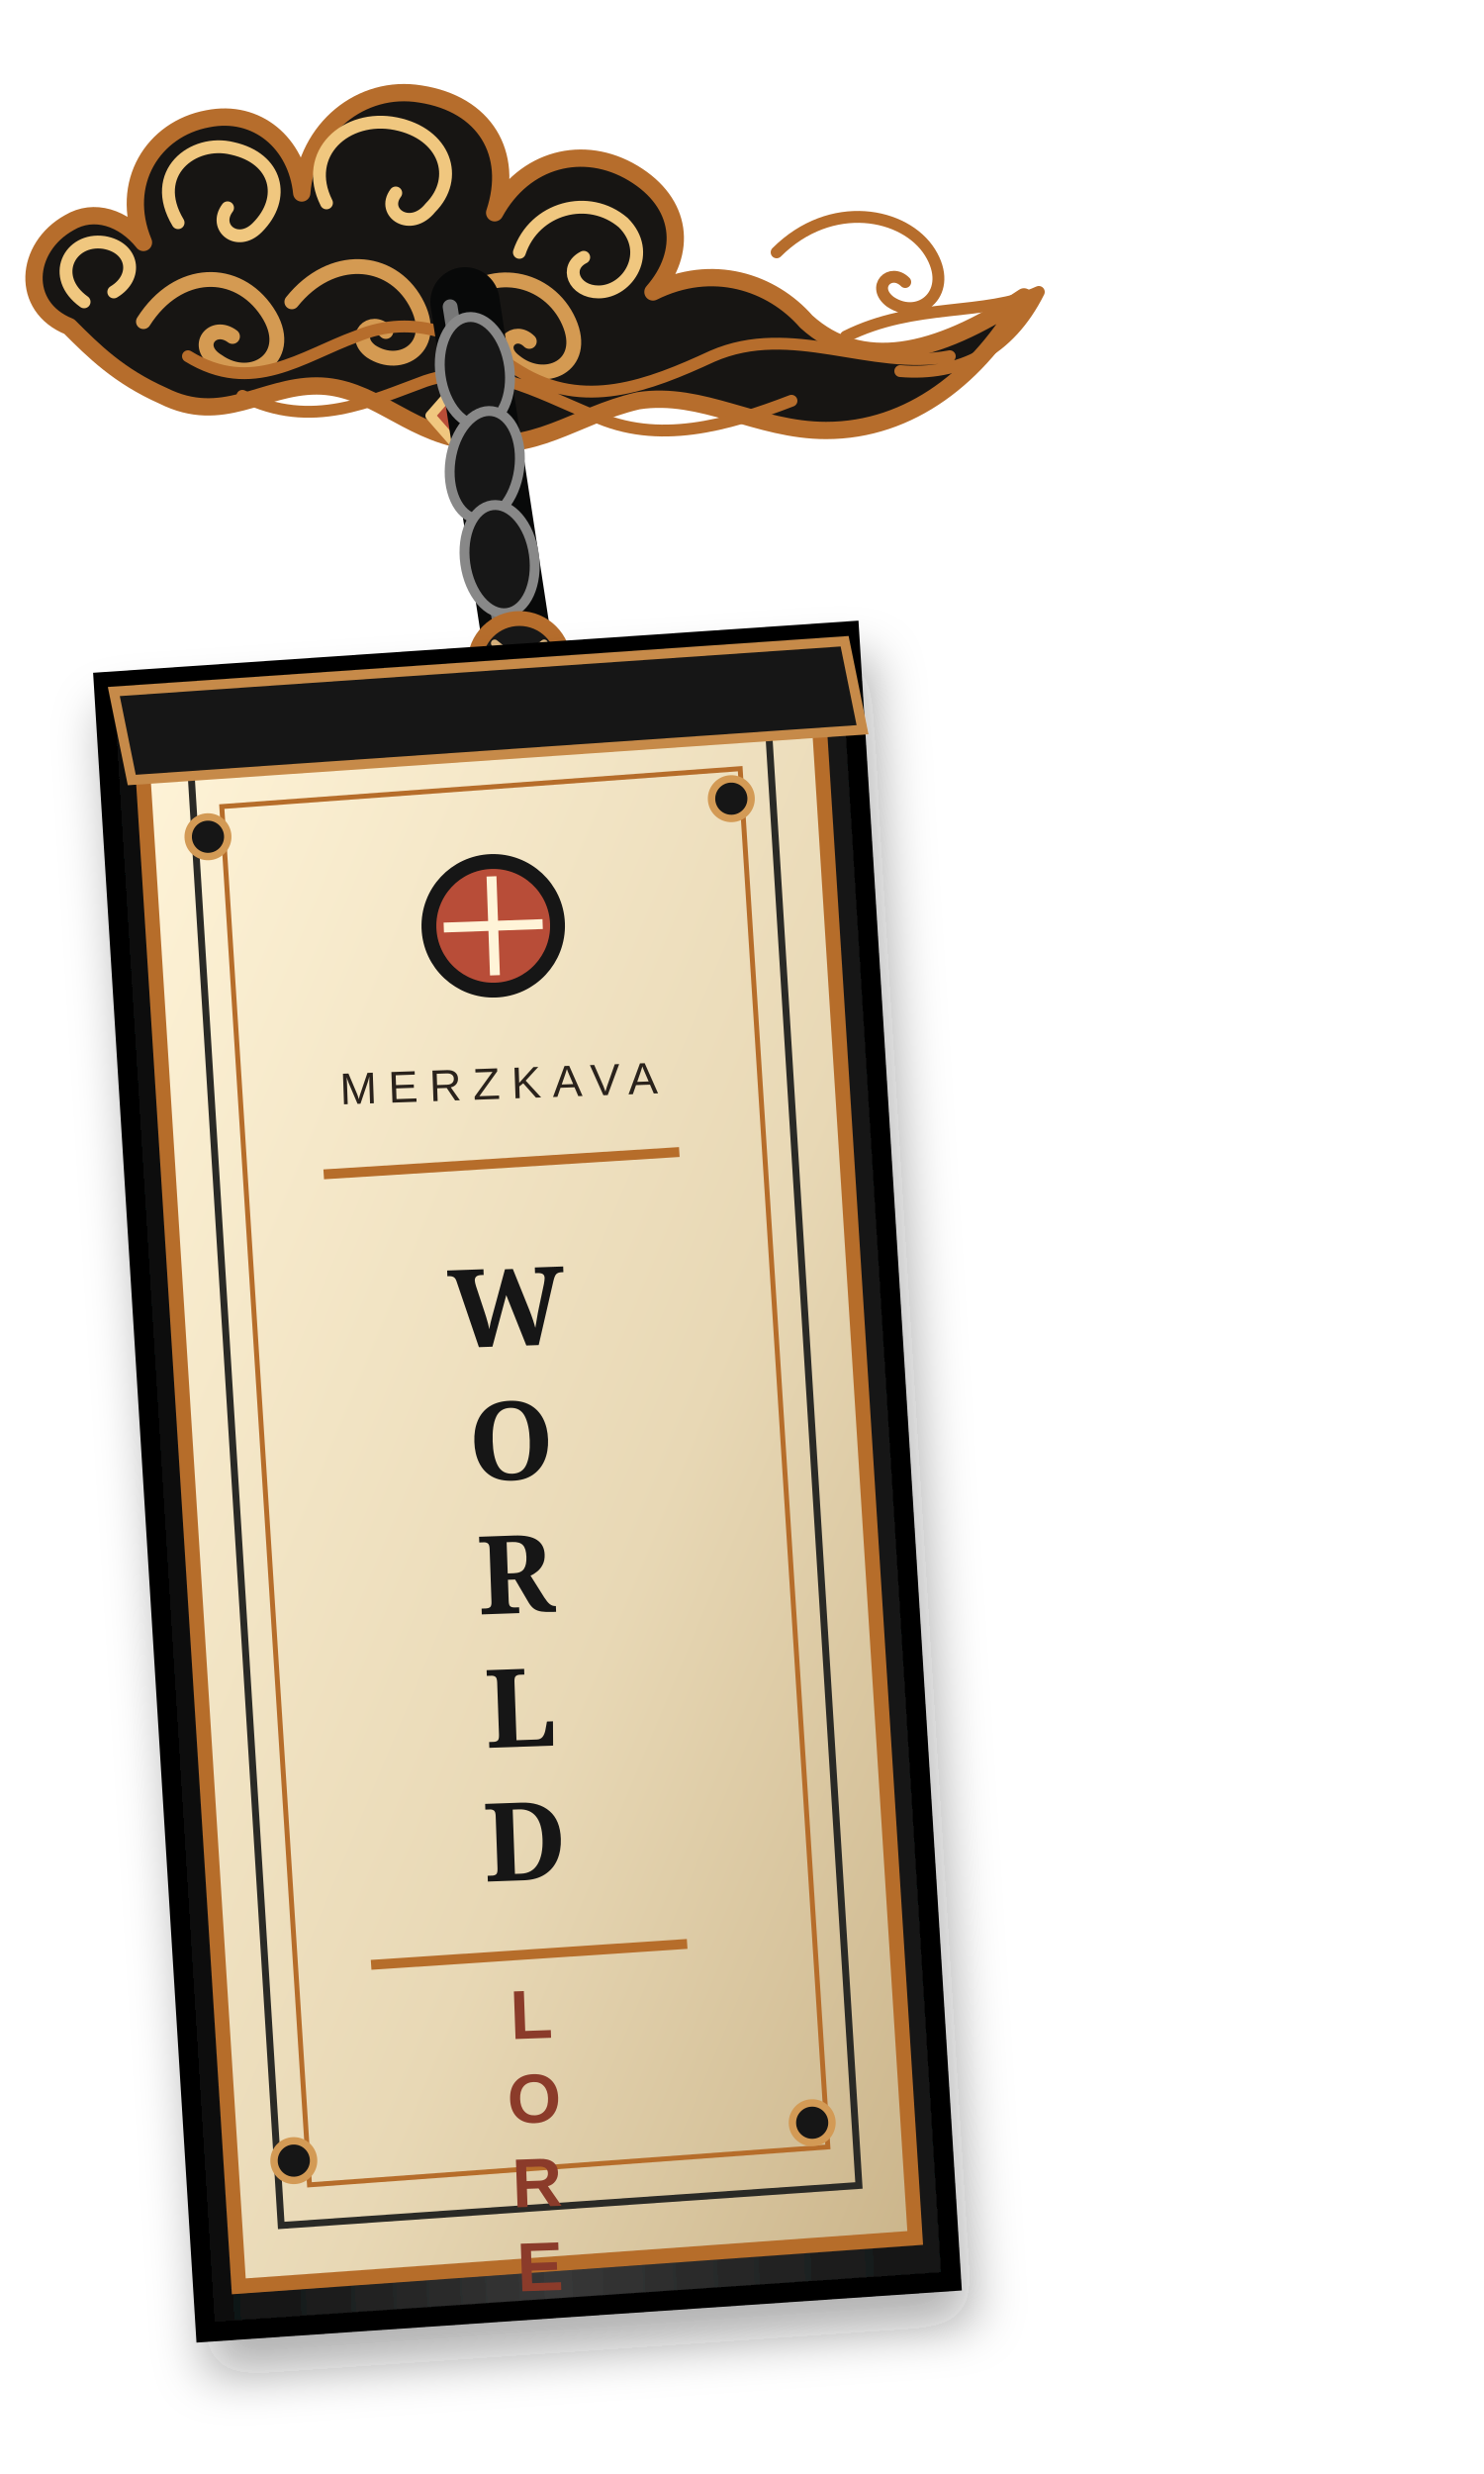
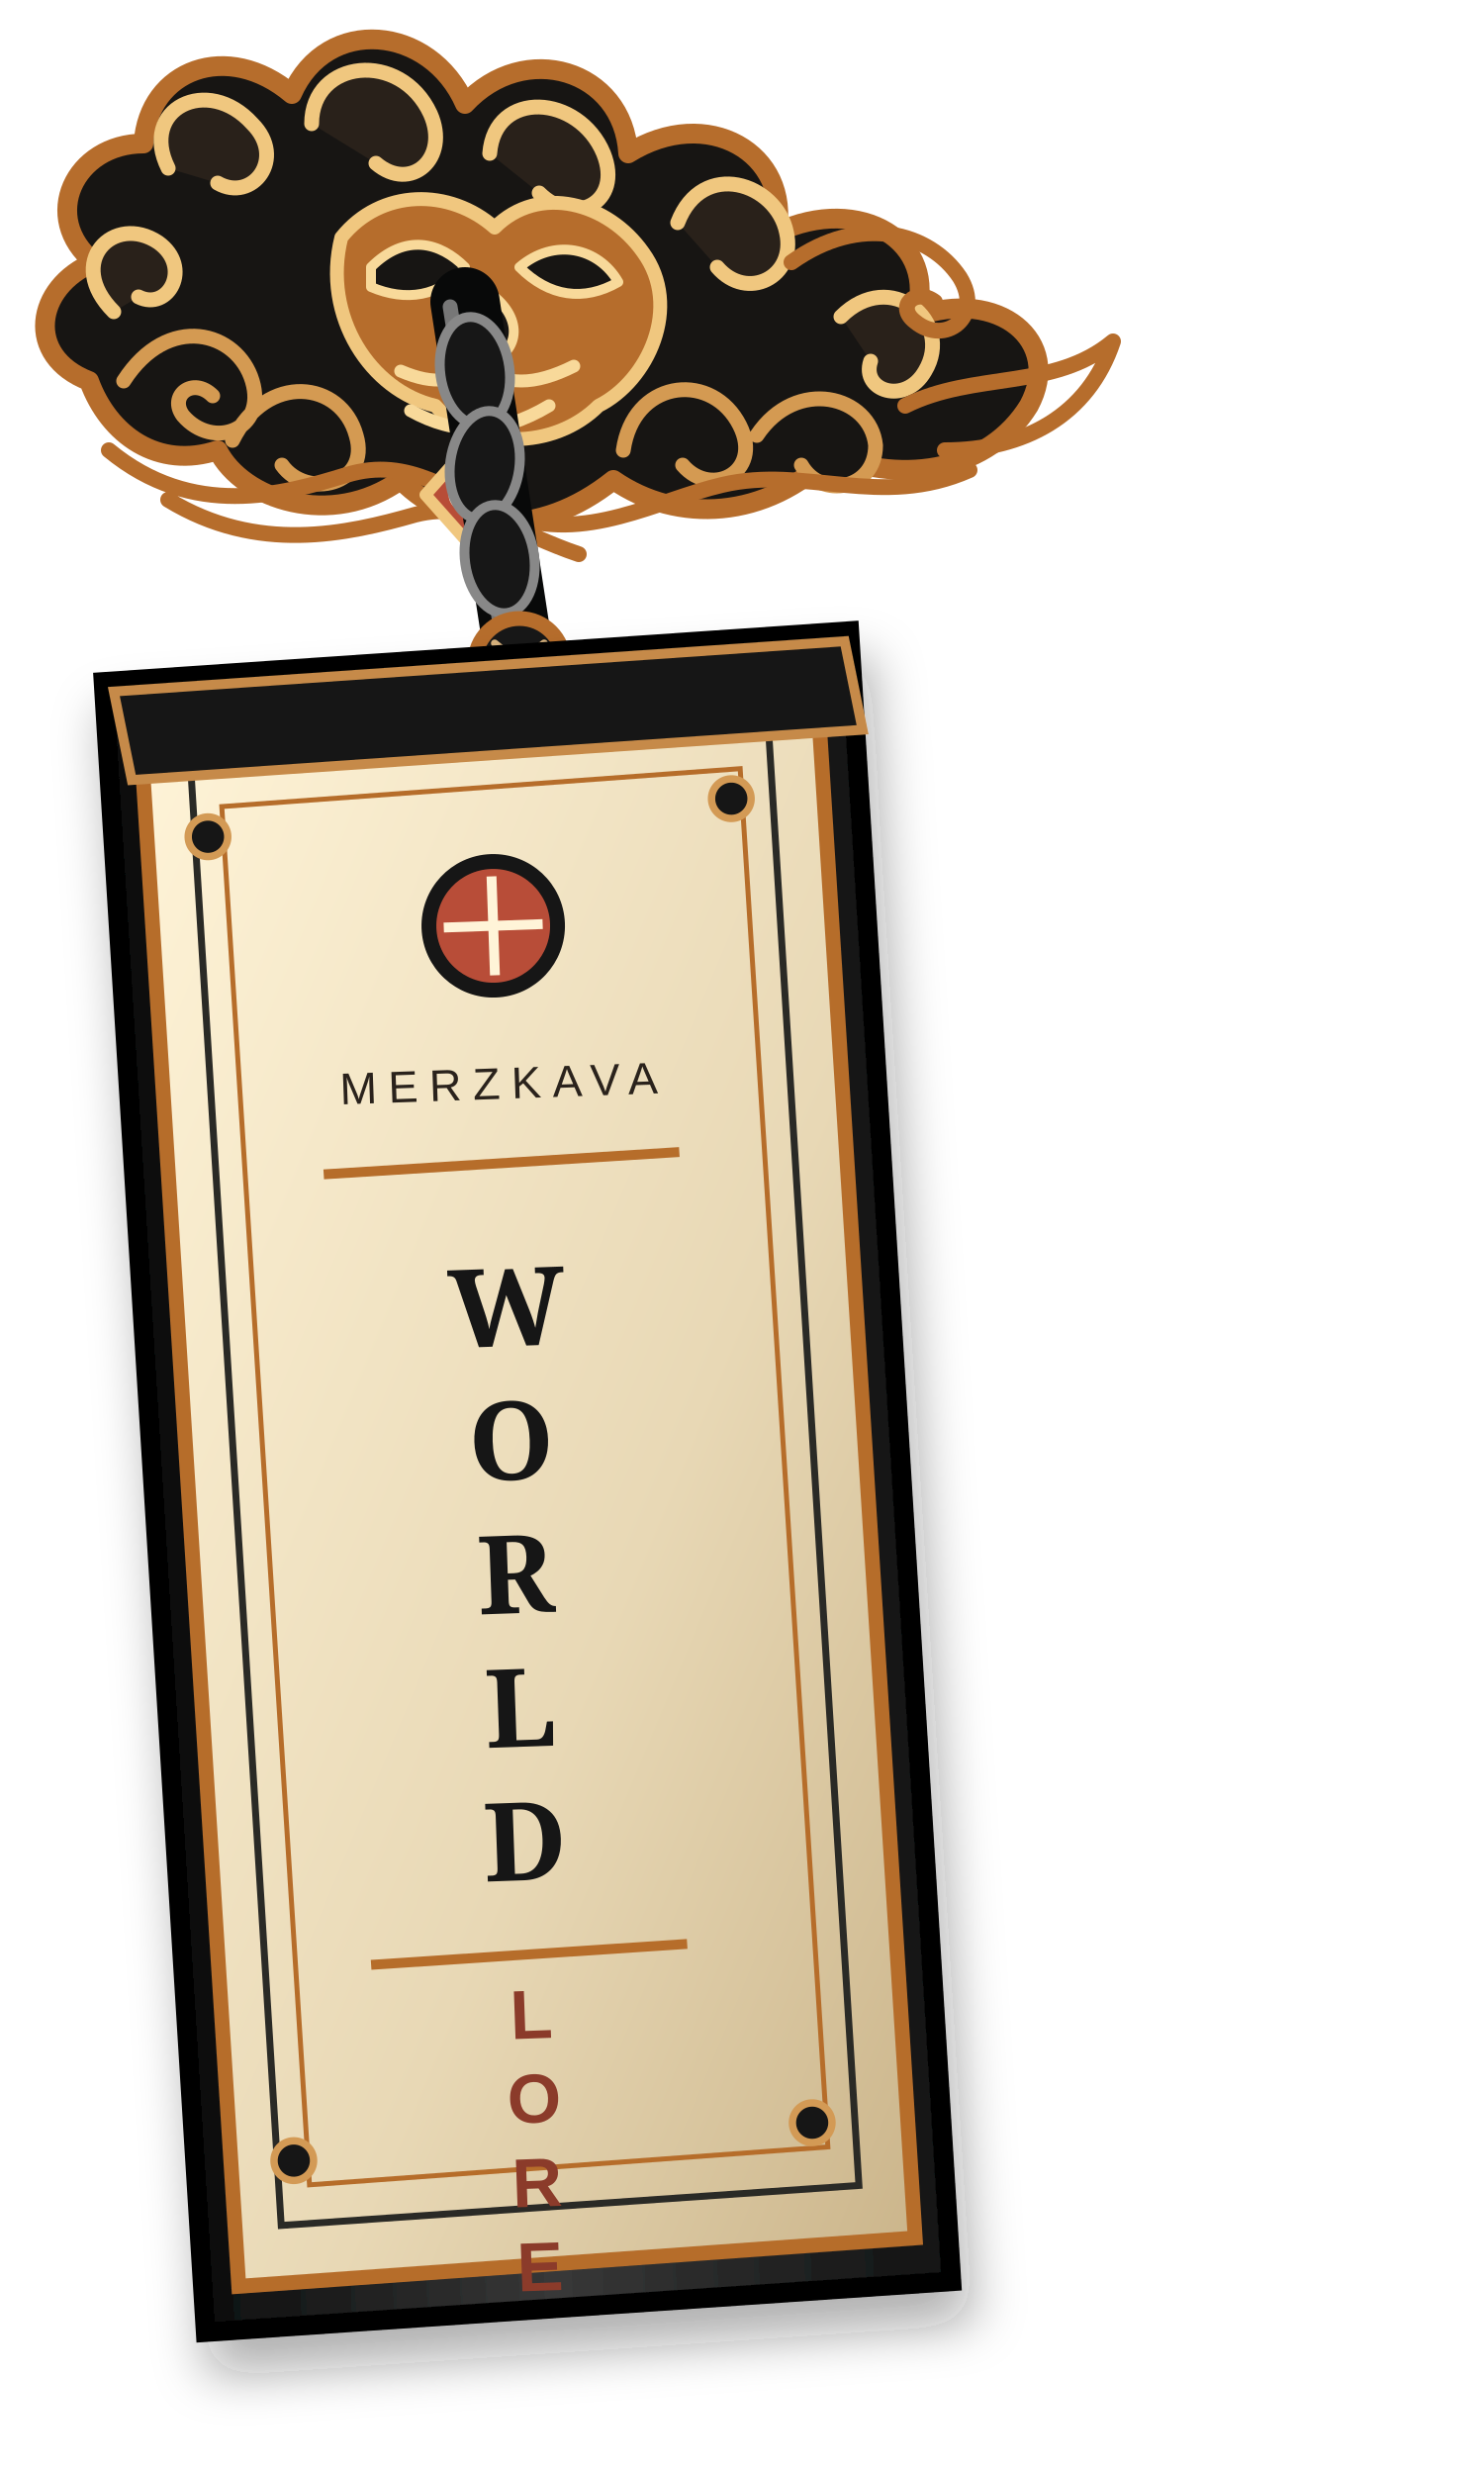
<svg xmlns="http://www.w3.org/2000/svg" width="300" height="500" viewBox="0 0 300 500" role="img" aria-labelledby="title">
  <defs>
    <linearGradient id="paper" x1="0" y1="0" x2="1" y2="1">
      <stop stop-color="#FFF4D8" />
      <stop offset=".6" stop-color="#E8D8B5" />
      <stop offset="1" stop-color="#CBB58B" />
    </linearGradient>
    <linearGradient id="iron" x1="0" y1="0" x2="1" y2="0">
      <stop stop-color="#080909" />
      <stop offset=".5" stop-color="#383838" />
      <stop offset="1" stop-color="#111212" />
    </linearGradient>
    <filter id="shadow" x="-30%" y="-20%" width="170%" height="160%">
      <feDropShadow dx="2" dy="7" stdDeviation="5" flood-color="#151515" flood-opacity=".34" />
    </filter>
  </defs>
  <g stroke-linecap="round" stroke-linejoin="round">
-     <path d="M14 66  C4 62 5 50 14 45 C19 42 25 44 29 49  C24 37 31 26 42 24 C52 22 60 29 61 39  C62 26 73 17 85 19 C98 21 104 31 100 43  C106 32 118 29 128 35 C138 41 139 51 132 59  C144 53 156 57 163 65 C174 75 189 72 207 60  C198 76 184 87 167 87 C153 87 142 79 129 81  C116 84 108 92 94 89 C82 87 75 78 64 78  C53 78 45 86 33 80 C24 76 19 71 14 66 Z" fill="#171513" stroke="#B66D2C" stroke-width="3.5" />
-     <path d="M17 61 C10 56 14 48 21 49 C27 50 28 56 23 59  M36 45 C30 35 39 28 47 30 C56 32 58 40 52 46 C48 50 43 46 46 42  M66 41 C61 31 70 23 80 25 C90 27 93 36 87 42 C83 47 77 43 80 39  M105 51 C108 42 119 39 126 45 C132 51 127 59 121 59 C116 59 114 54 118 52" fill="none" stroke="#F0C77F" stroke-width="2.6" />
-     <path d="M29 65 C36 54 48 54 54 63 C60 72 51 78 44 73 C39 70 43 65 47 68  M59 61 C67 51 79 52 84 61 C89 70 81 75 75 71 C71 68 75 64 78 67  M91 62 C99 53 111 56 115 65 C119 74 110 78 104 73 C100 70 104 66 107 69" fill="none" stroke="#D49A52" stroke-width="3" />
-     <path d="M38 72 C51 80 61 72 72 68 C84 63 94 68 105 75  C118 83 131 78 144 72 C160 65 176 75 192 72  M49 80 C63 87 75 81 86 77 C98 73 108 79 120 84  C133 90 147 86 160 81  M157 51 C168 40 183 43 188 51 C193 59 186 65 180 61  C176 58 180 54 183 57  M171 68 C185 61 199 64 210 59 C204 71 194 76 182 75" fill="none" stroke="#B66D2C" stroke-width="2.4" />
-     <path d="M94 76 l7 8 -7 8 -7 -8 Z" fill="#B84D37" stroke="#F0C77F" stroke-width="2" />
-     <circle cx="94" cy="84" r="3" fill="#FFF4D8" />
+     <path d="M18 77 C5 72 7 58 19 53 C8 44 15 29 29 29 C30 14 46 8 59 19  C66 3 87 5 94 21 C106 8 126 14 127 31 C143 21 160 31 157 47  C174 39 190 49 185 64 C202 58 215 69 208 82  C200 95 183 98 168 92 C155 105 137 106 124 97  C109 109 92 108 81 97 C67 107 49 101 44 91 C32 95 22 88 18 77 Z" fill="#171513" stroke="#B66D2C" stroke-width="4" />
+     <path d="M23 63 C13 53 23 43 32 49 C39 54 34 63 28 60  M34 34 C28 22 42 15 51 25 C58 32 51 41 44 37  M63 25 C63 12 81 10 87 23 C91 32 83 39 76 33  M99 31 C100 18 117 19 122 31 C126 41 116 46 109 39  M137 45 C142 32 157 37 159 47 C161 56 151 61 145 54  M170 64 C180 54 193 65 187 75 C183 82 174 79 176 73" fill="#29211A" stroke="#F0C77F" stroke-width="3" />
+     <path d="M69 48 C77 38 91 38 100 46 C109 37 123 41 130 51  C138 62 131 77 121 82 C112 91 96 91 88 82 C75 79 65 64 69 48 Z" fill="#B66D2C" stroke="#F0C77F" stroke-width="2.8" />
+     <path d="M75 54 C82 47 89 49 94 54 C89 60 82 61 75 58 Z  M105 54 C112 48 121 50 125 57 C118 61 111 60 105 54 Z" fill="#171513" stroke="#F8D99A" stroke-width="2" />
+     <path d="M95 60 C88 65 89 72 97 74 C105 72 106 65 100 60 Z" fill="#171513" stroke="#F8D99A" stroke-width="2" />
+     <path d="M81 75 C88 78 92 77 97 74 C102 78 108 78 116 74  M83 83 C92 88 101 88 111 82" fill="none" stroke="#F8D99A" stroke-width="2.6" />
+     <path d="M25 77 C34 63 48 67 51 77 C54 87 43 91 37 84 C34 80 39 76 43 80  M47 89 C54 75 69 77 72 88 C75 98 62 101 57 94  M126 91 C128 77 143 75 149 85 C155 95 144 101 138 94  M153 88 C161 76 176 80 177 90 C177 99 166 101 162 94" fill="#171513" stroke="#D49A52" stroke-width="3" />
+     <path d="M22 91 C39 105 57 100 70 96 C83 92 91 100 103 104  C118 110 133 101 146 98 C163 94 178 103 196 95  M34 101 C52 112 70 108 84 104 C96 101 105 108 117 112  M160 53 C174 43 188 47 194 56 C199 64 191 70 185 65  C181 62 185 58 189 61  M183 82 C197 75 213 79 225 69 C220 84 207 91 191 91" fill="none" stroke="#B66D2C" stroke-width="3.2" />
+     <path d="M94 91 l8 9 -8 9 -8 -9 Z" fill="#B84D37" stroke="#F0C77F" stroke-width="2.4" />
+     <circle cx="94" cy="100" r="3.3" fill="#FFF4D8" />
  </g>
  <g stroke-linecap="round" stroke-linejoin="round">
    <path d="M94 61 L105 133" fill="none" stroke="#080909" stroke-width="14" />
    <path d="M91 62 L102 132" fill="none" stroke="#777" stroke-width="3" />
    <g fill="#171717" stroke="#888" stroke-width="2">
      <ellipse cx="96" cy="75" rx="7" ry="11" transform="rotate(-8 96 75)" />
      <ellipse cx="98" cy="94" rx="7" ry="11" transform="rotate(8 98 94)" />
      <ellipse cx="101" cy="113" rx="7" ry="11" transform="rotate(-8 101 113)" />
    </g>
    <circle cx="105" cy="134" r="9" fill="#171717" stroke="#B66D2C" stroke-width="3" />
    <path d="M100 130 L110 138 M110 130 L100 138" stroke="#D7B27D" stroke-width="1.5" />
  </g>
  <g transform="rotate(-2 105 310)" filter="url(#shadow)">
    <path d="M27 135 L178 130 L187 464 L36 469 Z" fill="url(#iron)" stroke="#050505" stroke-width="4" />
    <path d="M34 143 L171 138 L180 455 L43 460 Z" fill="url(#paper)" stroke="#B66D2C" stroke-width="3" />
    <path d="M44 153 L161 149 L169 444 L52 448 Z" fill="none" stroke="#2A2925" stroke-width="1.4" />
    <path d="M50 161 L155 157 L163 436 L58 440 Z" fill="none" stroke="#B66D2C" stroke-width="1" />
    <path d="M29 137 L177 132 L180 150 L32 155 Z" fill="#171717" stroke="#C68A48" stroke-width="2" />
    <circle cx="47" cy="167" r="4" fill="#151515" stroke="#D39A55" stroke-width="1.5" />
    <circle cx="153" cy="163" r="4" fill="#151515" stroke="#D39A55" stroke-width="1.5" />
    <circle cx="55" cy="435" r="4" fill="#151515" stroke="#D39A55" stroke-width="1.5" />
    <circle cx="160" cy="431" r="4" fill="#151515" stroke="#D39A55" stroke-width="1.5" />
    <circle cx="104" cy="187" r="13" fill="#B84D37" stroke="#151515" stroke-width="3" />
    <path d="M104 177 V197 M94 187 H114" stroke="#FFF4D8" stroke-width="2" />
    <text x="104" y="222" fill="#29231B" text-anchor="middle" font-family="Arial,sans-serif" font-size="9" letter-spacing="2.3">MERZKAVA</text>
    <path d="M68 236 L140 234" stroke="#B66D2C" stroke-width="2" />
    <g fill="#171717" text-anchor="middle" font-family="Georgia,serif" font-size="22" font-weight="700">
      <text x="104" y="272">W</text>
      <text x="104" y="299">O</text>
      <text x="104" y="326">R</text>
      <text x="104" y="353">L</text>
      <text x="104" y="380">D</text>
    </g>
    <path d="M72 396 L136 394" stroke="#B66D2C" stroke-width="2" />
    <g fill="#8B3B2B" text-anchor="middle" font-family="Arial,sans-serif" font-size="14" font-weight="700">
      <text x="104" y="412">L</text>
      <text x="104" y="429">O</text>
      <text x="104" y="446">R</text>
      <text x="104" y="463">E</text>
    </g>
  </g>
</svg>
